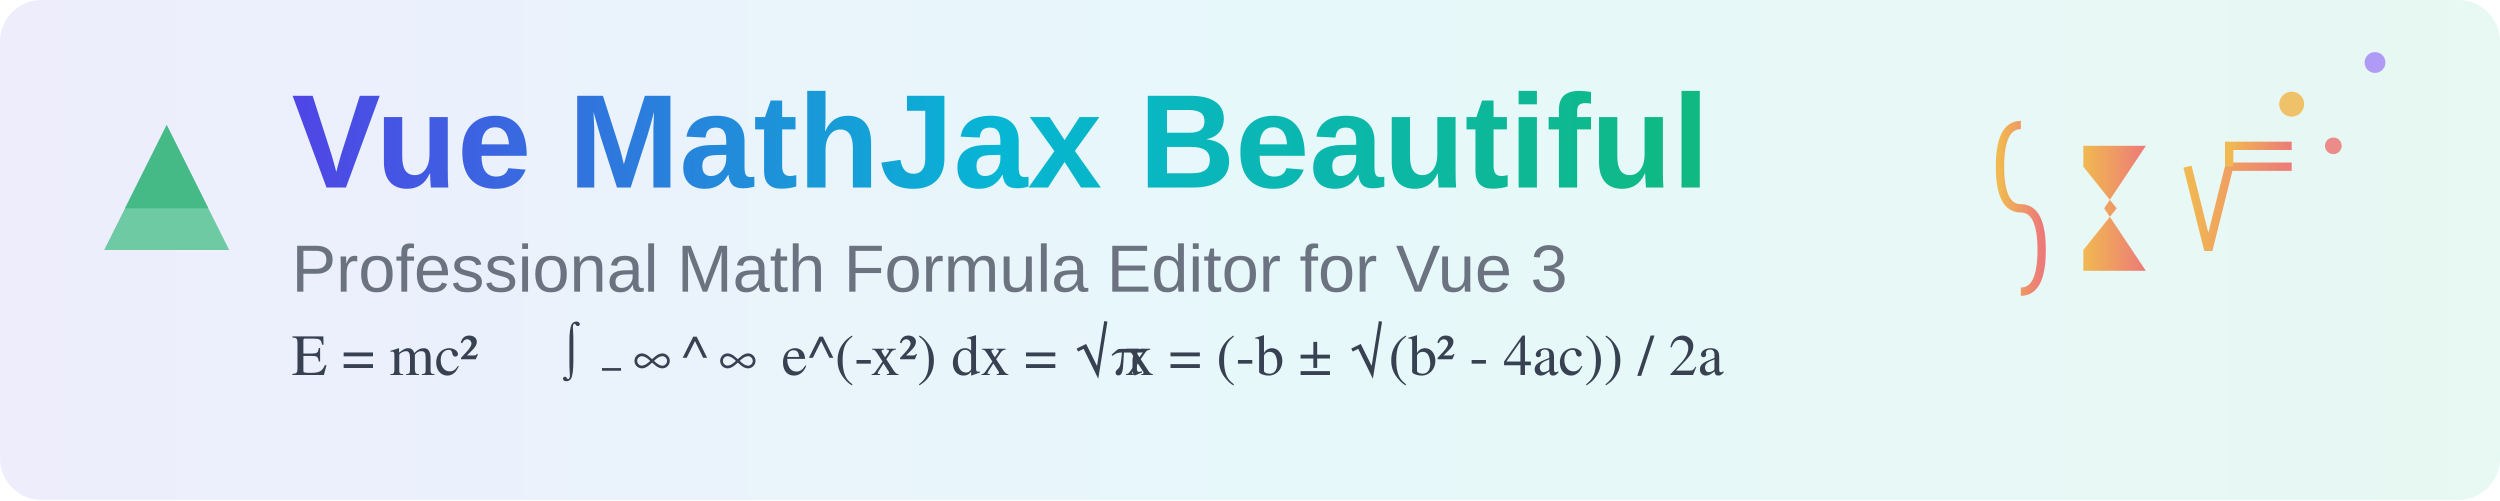
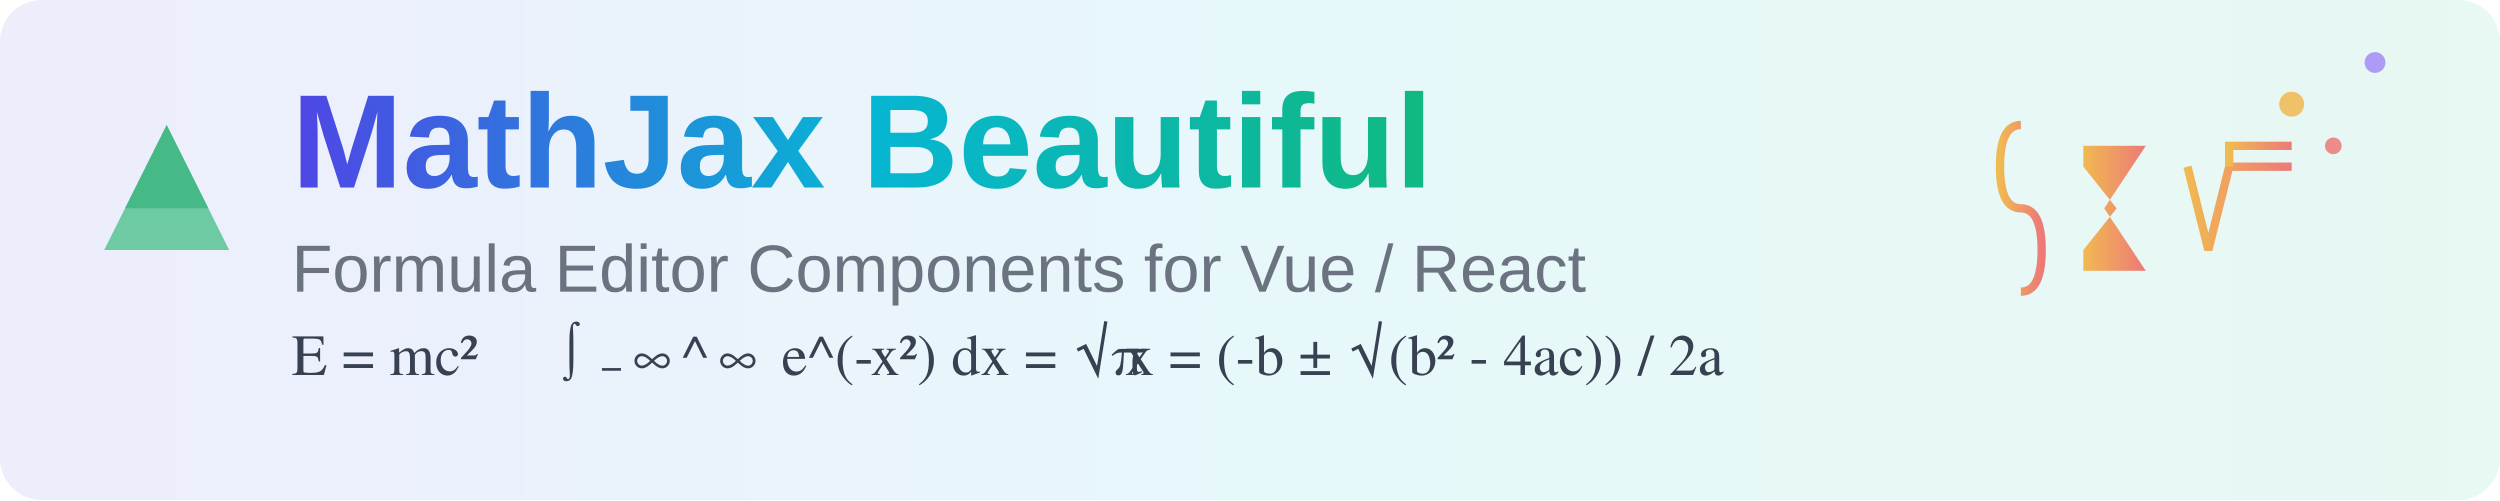
<svg xmlns="http://www.w3.org/2000/svg" width="600" height="120" viewBox="0 0 600 120">
  <defs>
    <linearGradient id="titleGradient" x1="0%" y1="0%" x2="100%" y2="0%">
      <stop offset="0%" style="stop-color:#4F46E5;stop-opacity:1" />
      <stop offset="50%" style="stop-color:#06B6D4;stop-opacity:1" />
      <stop offset="100%" style="stop-color:#10B981;stop-opacity:1" />
    </linearGradient>
    <linearGradient id="mathGradient" x1="0%" y1="0%" x2="100%" y2="0%">
      <stop offset="0%" style="stop-color:#F59E0B;stop-opacity:1" />
      <stop offset="100%" style="stop-color:#EF4444;stop-opacity:1" />
    </linearGradient>
    <filter id="glow">
      <feGaussianBlur stdDeviation="3" result="coloredBlur" />
      <feMerge>
        <feMergeNode in="coloredBlur" />
        <feMergeNode in="SourceGraphic" />
      </feMerge>
    </filter>
  </defs>
  <rect width="600" height="120" fill="url(#titleGradient)" opacity="0.1" rx="10" />
  <g transform="translate(20, 20)">
    <polygon points="20,10 35,40 5,40" fill="#4FC08D" opacity="0.8" />
    <polygon points="20,10 30,30 10,30" fill="#41B883" opacity="0.9" />
  </g>
  <text x="70" y="45" font-family="Arial, sans-serif" font-size="32" font-weight="bold" fill="url(#titleGradient)">
-     Vue MathJax Beautiful
+     MathJax Beautiful
  </text>
  <text x="70" y="70" font-family="Arial, sans-serif" font-size="16" fill="#6B7280">
-     Professional Math Formula Editor for Vue 3
+     Formula Editor Components for Vue / React
  </text>
  <g transform="translate(480, 25)" fill="url(#mathGradient)" opacity="0.7">
    <path d="M5,5 Q0,5 0,15 Q0,25 5,25 Q10,25 10,35 Q10,45 5,45" stroke="url(#mathGradient)" stroke-width="2" fill="none" />
    <path d="M20,10 L35,10 L25,25 L35,40 L20,40 L20,35 L28,25 L20,15 Z" fill="url(#mathGradient)" />
    <path d="M45,15 L50,35 L55,15 L70,15" stroke="url(#mathGradient)" stroke-width="2" fill="none" />
    <path d="M55,15 L55,10 L70,10" stroke="url(#mathGradient)" stroke-width="2" fill="none" />
  </g>
  <g transform="translate(70, 90)" font-family="Times, serif" font-size="14" fill="#374151">
    <text>E = mc²</text>
    <text x="60">∫₋∞^∞ e^(-x²) dx = √π</text>
    <text x="200">x = (-b ± √(b² - 4ac)) / 2a</text>
  </g>
  <circle cx="550" cy="25" r="3" fill="#F59E0B" opacity="0.6" />
  <circle cx="560" cy="35" r="2" fill="#EF4444" opacity="0.6" />
  <circle cx="570" cy="15" r="2.5" fill="#8B5CF6" opacity="0.6" />
</svg>
